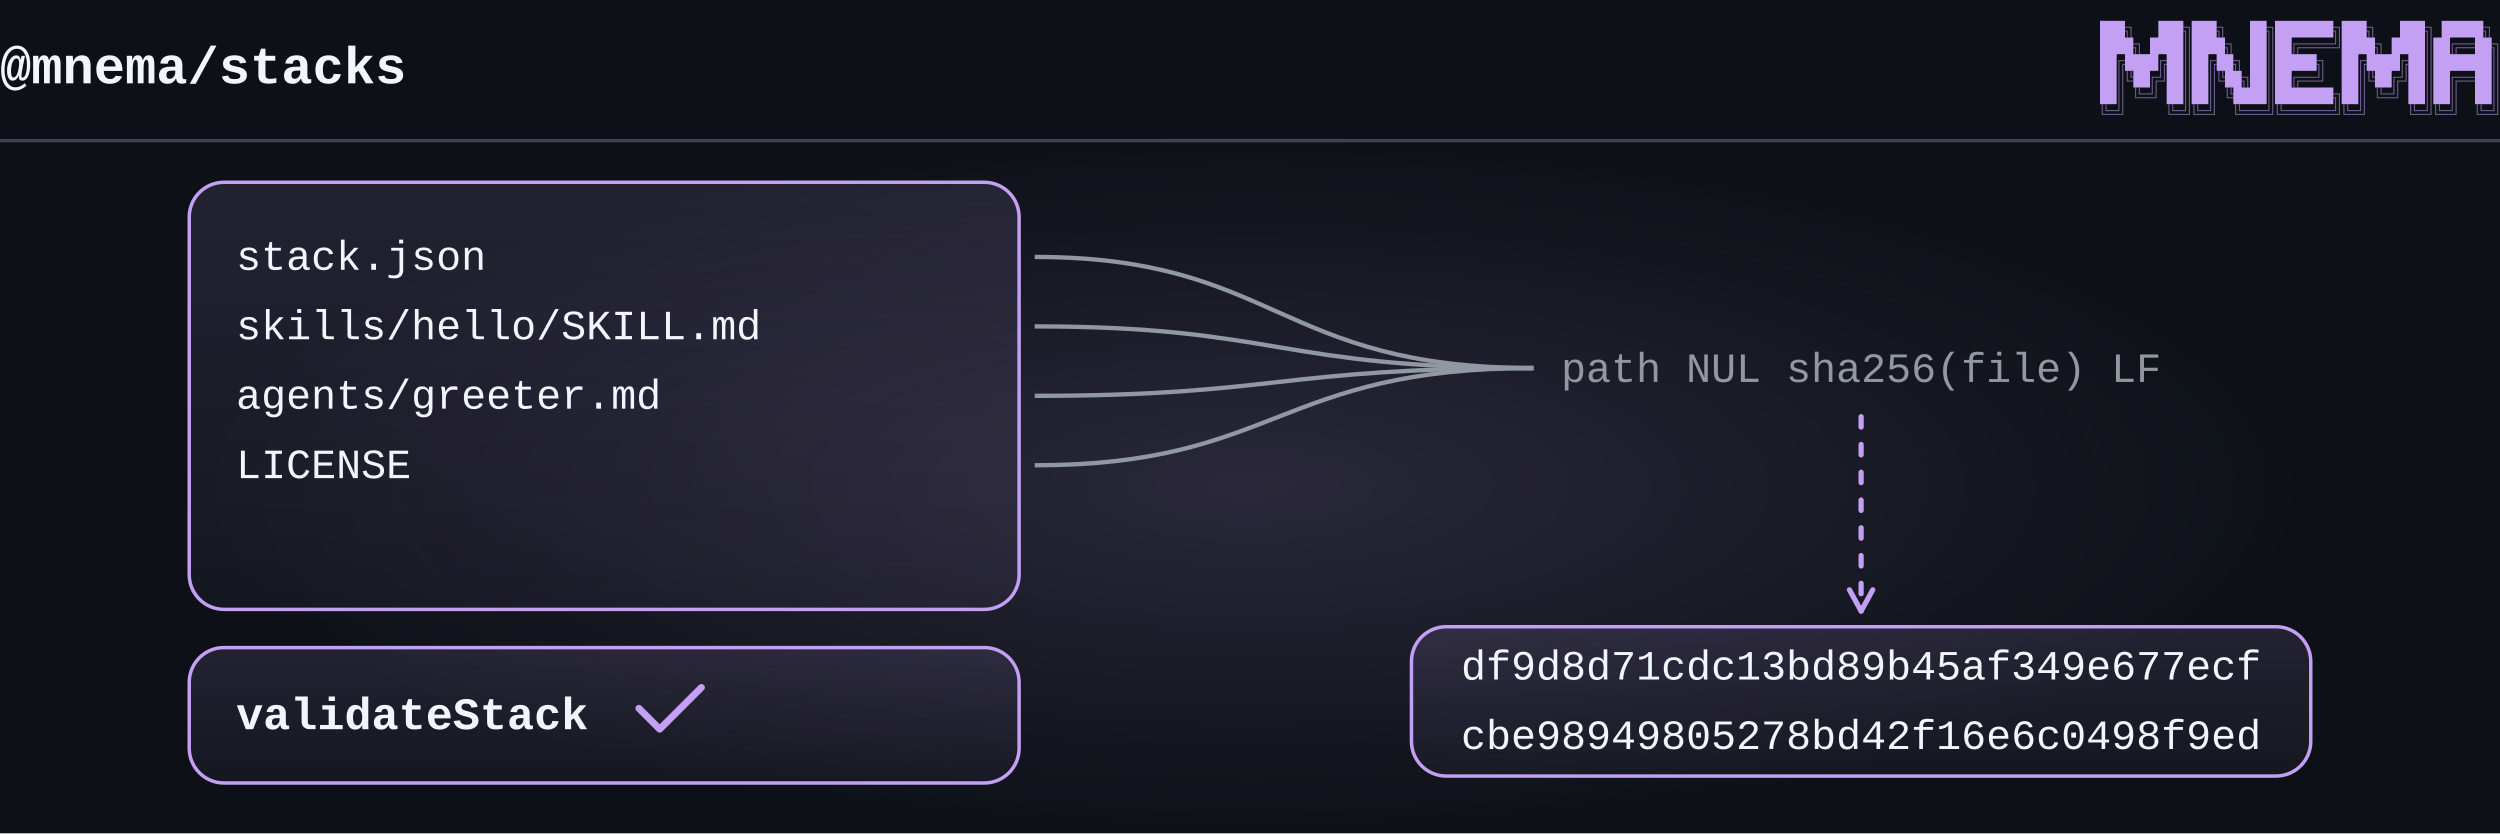
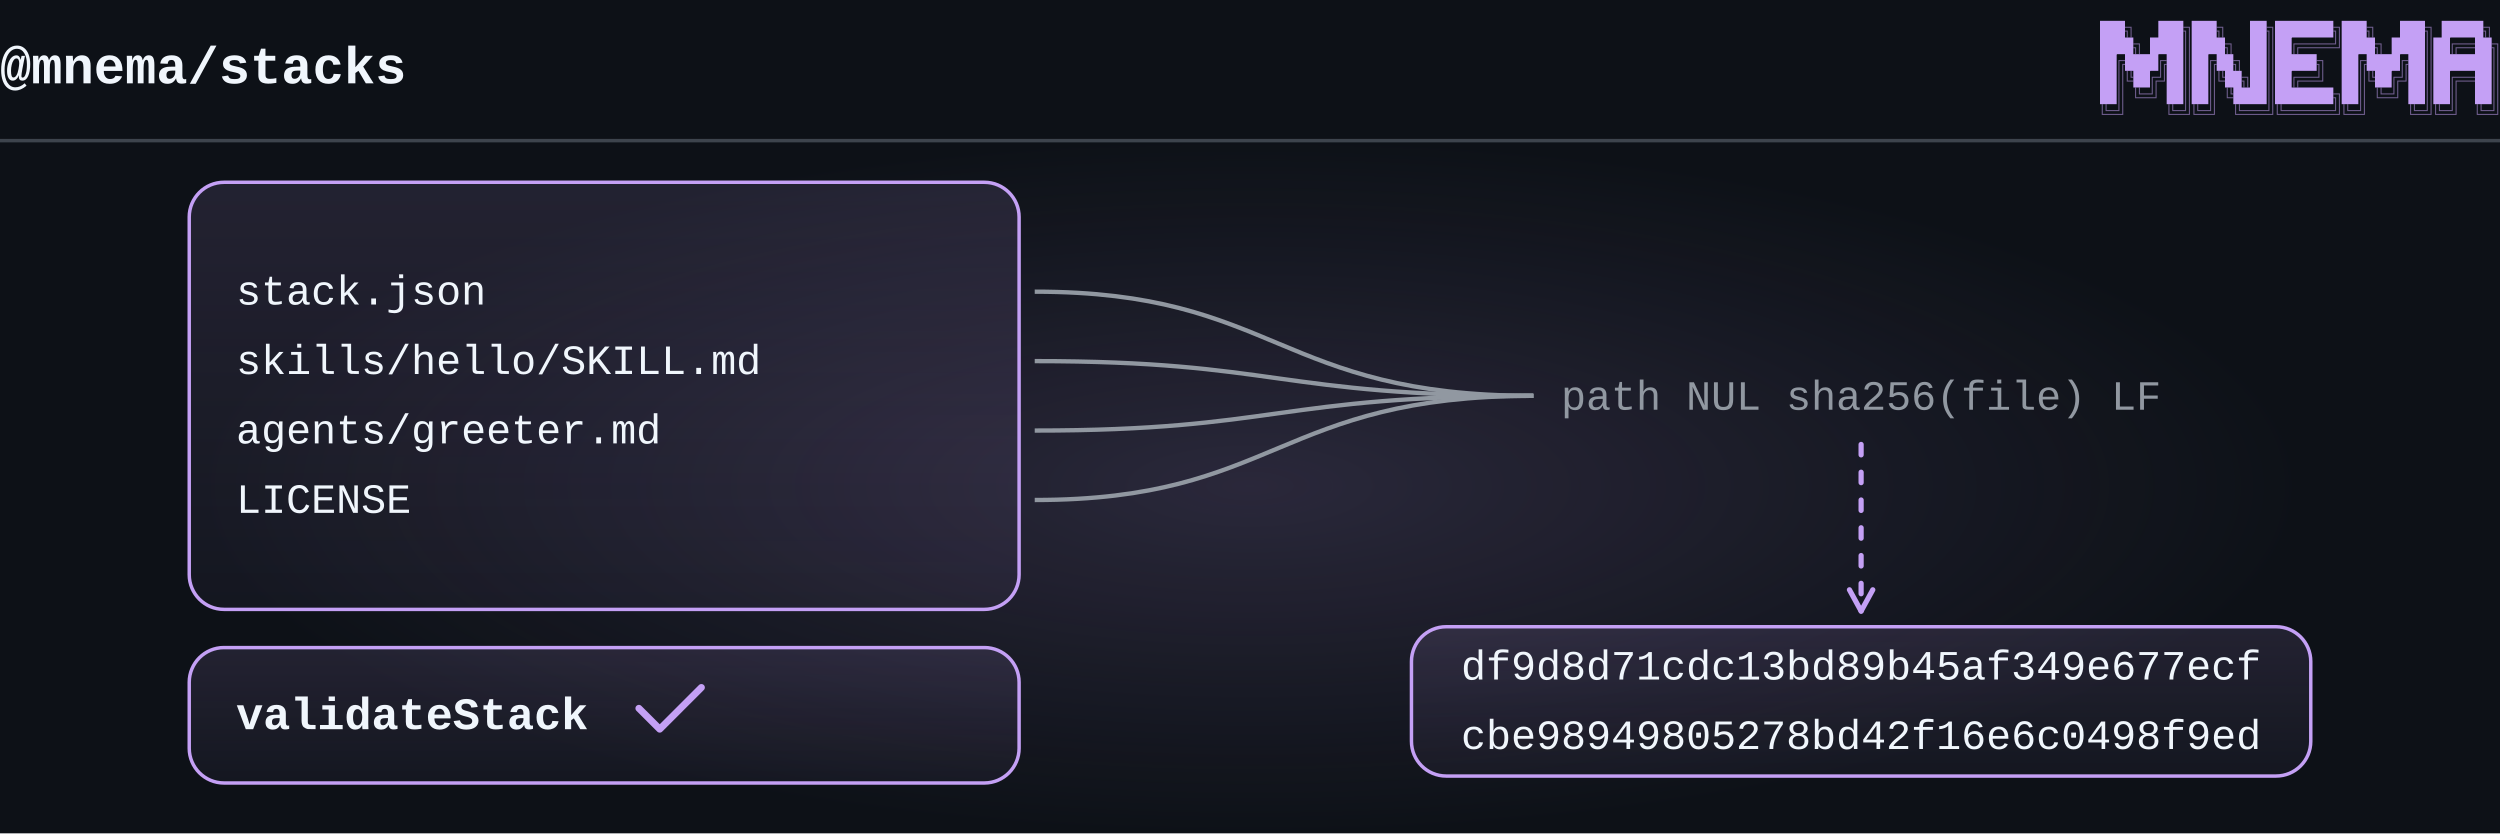
<svg xmlns="http://www.w3.org/2000/svg" width="100%" viewBox="0 0 720 240" role="img" aria-label="The stack contract: the stack.json schema, the validator, and the canonical digest a stack is identified by. A pure library; it runs nothing.">
  <style>
.a{animation-duration:10.5s;animation-iteration-count:infinite;animation-timing-function:ease-in-out}
@keyframes k0{0%{opacity:0}1.9%{opacity:0}4.76%{opacity:1}90.48%{opacity:1}93.33%{opacity:0}100%{opacity:0}}
- @keyframes k1{0%{opacity:0}2.86%{opacity:0}5.71%{opacity:1}90.48%{opacity:1}93.33%{opacity:0}100%{opacity:0}}
- @keyframes k2{0%{opacity:0}6.67%{opacity:0}9.52%{opacity:1}90.48%{opacity:1}93.33%{opacity:0}100%{opacity:0}}
- @keyframes k3{0%{opacity:0}10.48%{opacity:0}13.33%{opacity:1}90.48%{opacity:1}93.33%{opacity:0}100%{opacity:0}}
- @keyframes k4{0%{opacity:0}14.29%{opacity:0}17.14%{opacity:1}90.48%{opacity:1}93.33%{opacity:0}100%{opacity:0}}
- @keyframes k5{0%{opacity:0}19.05%{opacity:0}21.9%{opacity:1}40.95%{opacity:1}43.81%{opacity:0}100%{opacity:0}}
- @keyframes k6{0%{opacity:0}17.14%{opacity:0}20%{opacity:1}90.48%{opacity:1}93.33%{opacity:0}100%{opacity:0}}
- @keyframes k7{0%{opacity:0}24.76%{opacity:0}27.62%{opacity:1}40.95%{opacity:1}43.81%{opacity:0}100%{opacity:0}}
- @keyframes k8{0%{opacity:0}45.71%{opacity:0}48.57%{opacity:1}90.48%{opacity:1}93.33%{opacity:0}100%{opacity:0}}
- @keyframes k9{0%{opacity:0}45.24%{opacity:0}46.67%{opacity:1}51.43%{opacity:0}100%{opacity:0}}
- @keyframes k10{0%{opacity:0}53.33%{opacity:0}56.19%{opacity:1}90.48%{opacity:1}93.33%{opacity:0}100%{opacity:0}}
- @keyframes k11{0%{transform:translate(536px,120px)}69.52%{transform:translate(536px,120px)}76.19%{transform:translate(536px,176px)}77.14%{transform:translate(536px,176px)}78.1%{transform:translate(536px,120px)}100%{transform:translate(536px,120px)}}
- @keyframes k12{0%{opacity:0}69.52%{opacity:0}70.67%{opacity:1}75.05%{opacity:1}76.67%{opacity:0}100%{opacity:0}}
- @keyframes k13{0%{opacity:0}57.14%{opacity:0}60%{opacity:1}90.48%{opacity:1}93.33%{opacity:0}100%{opacity:0}}
- @keyframes k14{0%{opacity:0}64.76%{opacity:0}67.62%{opacity:1}90.48%{opacity:1}93.33%{opacity:0}100%{opacity:0}}
- @keyframes k15{0%{opacity:0}65.71%{opacity:0}68.57%{opacity:1}90.48%{opacity:1}93.33%{opacity:0}100%{opacity:0}}
- @keyframes k16{0%{opacity:0}69.52%{opacity:0}72.38%{opacity:1}90.48%{opacity:1}93.33%{opacity:0}100%{opacity:0}}
- @keyframes k17{0%{stroke-dashoffset:56}65.71%{stroke-dashoffset:56}70.48%{stroke-dashoffset:0}74.76%{stroke-dashoffset:0}75.71%{stroke-dashoffset:56}100%{stroke-dashoffset:56}}
- @keyframes k18{0%{opacity:0}65.71%{opacity:0}67.62%{opacity:1}72.38%{opacity:1}74.29%{opacity:0}100%{opacity:0}}
- @keyframes k19{0%{opacity:0}75.71%{opacity:0}77.14%{opacity:1}81.9%{opacity:0}100%{opacity:0}}
- @keyframes k20{0%{opacity:0}76.19%{opacity:0}79.05%{opacity:1}90.48%{opacity:1}93.33%{opacity:0}100%{opacity:0}}
+ @keyframes k1{0%{transform:translate(0px,0px)}19.05%{transform:translate(0px,0px)}21.9%{transform:translate(0px,-10px)}40.95%{transform:translate(0px,-10px)}43.81%{transform:translate(0px,0px)}100%{transform:translate(0px,0px)}}
+ @keyframes k2{0%{opacity:0}2.86%{opacity:0}5.71%{opacity:1}90.48%{opacity:1}93.33%{opacity:0}100%{opacity:0}}
+ @keyframes k3{0%{opacity:0}6.67%{opacity:0}9.52%{opacity:1}90.48%{opacity:1}93.33%{opacity:0}100%{opacity:0}}
+ @keyframes k4{0%{opacity:0}10.48%{opacity:0}13.33%{opacity:1}90.48%{opacity:1}93.33%{opacity:0}100%{opacity:0}}
+ @keyframes k5{0%{opacity:0}14.29%{opacity:0}17.14%{opacity:1}90.48%{opacity:1}93.33%{opacity:0}100%{opacity:0}}
+ @keyframes k6{0%{opacity:0}19.05%{opacity:0}21.9%{opacity:1}40.95%{opacity:1}43.81%{opacity:0}100%{opacity:0}}
+ @keyframes k7{0%{opacity:0}17.14%{opacity:0}20%{opacity:1}90.48%{opacity:1}93.33%{opacity:0}100%{opacity:0}}
+ @keyframes k8{0%{opacity:0}24.76%{opacity:0}27.62%{opacity:1}40.95%{opacity:1}43.81%{opacity:0}100%{opacity:0}}
+ @keyframes k9{0%{opacity:0}45.71%{opacity:0}48.57%{opacity:1}90.48%{opacity:1}93.33%{opacity:0}100%{opacity:0}}
+ @keyframes k10{0%{opacity:0}45.24%{opacity:0}46.67%{opacity:1}51.43%{opacity:0}100%{opacity:0}}
+ @keyframes k11{0%{opacity:0}53.33%{opacity:0}56.19%{opacity:1}90.48%{opacity:1}93.33%{opacity:0}100%{opacity:0}}
+ @keyframes k12{0%{transform:translate(536px,128px)}69.52%{transform:translate(536px,128px)}76.19%{transform:translate(536px,176px)}77.14%{transform:translate(536px,176px)}78.1%{transform:translate(536px,128px)}100%{transform:translate(536px,128px)}}
+ @keyframes k13{0%{opacity:0}69.52%{opacity:0}70.67%{opacity:1}75.05%{opacity:1}76.67%{opacity:0}100%{opacity:0}}
+ @keyframes k14{0%{opacity:0}57.14%{opacity:0}60%{opacity:1}90.48%{opacity:1}93.33%{opacity:0}100%{opacity:0}}
+ @keyframes k15{0%{opacity:0}64.76%{opacity:0}67.62%{opacity:1}90.48%{opacity:1}93.33%{opacity:0}100%{opacity:0}}
+ @keyframes k16{0%{opacity:0}65.71%{opacity:0}68.57%{opacity:1}90.48%{opacity:1}93.33%{opacity:0}100%{opacity:0}}
+ @keyframes k17{0%{opacity:0}69.52%{opacity:0}72.38%{opacity:1}90.48%{opacity:1}93.33%{opacity:0}100%{opacity:0}}
+ @keyframes k18{0%{stroke-dashoffset:48}65.71%{stroke-dashoffset:48}70.48%{stroke-dashoffset:0}74.76%{stroke-dashoffset:0}75.71%{stroke-dashoffset:48}100%{stroke-dashoffset:48}}
+ @keyframes k19{0%{opacity:0}65.71%{opacity:0}67.62%{opacity:1}72.38%{opacity:1}74.29%{opacity:0}100%{opacity:0}}
+ @keyframes k20{0%{opacity:0}75.71%{opacity:0}77.14%{opacity:1}81.9%{opacity:0}100%{opacity:0}}
@keyframes k21{0%{opacity:0}76.19%{opacity:0}79.05%{opacity:1}90.48%{opacity:1}93.33%{opacity:0}100%{opacity:0}}
+ @keyframes k22{0%{opacity:0}76.19%{opacity:0}79.05%{opacity:1}90.48%{opacity:1}93.33%{opacity:0}100%{opacity:0}}
@media (prefers-reduced-motion: reduce){.a{animation:none!important}}
</style>
  <defs>
    <radialGradient id="glow" cx="0.5" cy="0.5" r="0.5">
      <stop offset="0" stop-color="#c4a0f5" stop-opacity="0.16" />
      <stop offset="0.6" stop-color="#c4a0f5" stop-opacity="0.06" />
      <stop offset="1" stop-color="#c4a0f5" stop-opacity="0" />
    </radialGradient>
    <linearGradient id="tint" x1="0" y1="0" x2="0" y2="1">
      <stop offset="0" stop-color="#c4a0f5" stop-opacity="0.12" />
      <stop offset="1" stop-color="#c4a0f5" stop-opacity="0.04" />
    </linearGradient>
  </defs>
  <rect width="720" height="240" fill="#0d1117" />
  <ellipse class="a" style="animation-name:k0" cx="360" cy="140" rx="300" ry="100" fill="url(#glow)" />
  <text x="0" y="24" font-family="ui-monospace,SFMono-Regular,'SF Mono',Menlo,Consolas,'Liberation Mono',monospace" font-size="15" font-weight="600" fill="#f0f6fc">@mnema/stacks</text>
  <g transform="translate(604.8 6) scale(0.2)">
    <path data-of="blocks" fill="#c4a0f5" d="M0 0h12.5v24.5h-12.5zM12 0h12.5v24.5h-12.5zM24 0h12v24.5h-12zM84 0h12.5v24.5h-12.5zM96 0h12.5v24.5h-12.5zM108 0h12v24.5h-12zM132 0h12.5v24.5h-12.5zM144 0h12.5v24.5h-12.5zM156 0h12v24.5h-12zM216 0h12.5v24.5h-12.5zM228 0h12v24.5h-12zM252 0h12.5v24.5h-12.5zM264 0h12.5v24.5h-12.5zM276 0h12.5v24h-12.5zM288 0h12.5v24h-12.5zM300 0h12.5v24h-12.5zM312 0h12.5v24h-12.5zM324 0h12v24h-12zM348 0h12.5v24.5h-12.5zM360 0h12.5v24.5h-12.5zM372 0h12v24.5h-12zM432 0h12.5v24.5h-12.5zM444 0h12.5v24.5h-12.5zM456 0h12v24.5h-12zM492 0h12.5v24.5h-12.5zM504 0h12.5v24h-12.5zM516 0h12.5v24h-12.5zM528 0h12.5v24h-12.5zM540 0h12v24.5h-12zM0 24h12.5v24.5h-12.5zM12 24h12.5v24.5h-12.5zM24 24h12.5v24h-12.5zM36 24h12v24.5h-12zM72 24h12.5v24.5h-12.5zM84 24h12.5v24h-12.5zM96 24h12.5v24.5h-12.5zM108 24h12v24.5h-12zM132 24h12.5v24.5h-12.5zM144 24h12.5v24.5h-12.5zM156 24h12.5v24h-12.5zM168 24h12v24.5h-12zM216 24h12.5v24.5h-12.5zM228 24h12v24.5h-12zM252 24h12.5v24.5h-12.5zM264 24h12v24.5h-12zM348 24h12.5v24.5h-12.5zM360 24h12.5v24.5h-12.5zM372 24h12.5v24h-12.5zM384 24h12v24.5h-12zM420 24h12.5v24.5h-12.5zM432 24h12.5v24h-12.5zM444 24h12.5v24.5h-12.5zM456 24h12v24.5h-12zM480 24h12.5v24.5h-12.5zM492 24h12v24.5h-12zM540 24h12.5v24.5h-12.5zM552 24h12v24.5h-12zM0 48h12.5v24.5h-12.5zM12 48h12v24.5h-12zM36 48h12.5v24h-12.5zM48 48h12.5v24.5h-12.5zM60 48h12.5v24.5h-12.5zM72 48h12v24h-12zM96 48h12.5v24.5h-12.5zM108 48h12v24.5h-12zM132 48h12.5v24.5h-12.5zM144 48h12v24.5h-12zM168 48h12.5v24h-12.5zM180 48h12v24.5h-12zM216 48h12.5v24.5h-12.5zM228 48h12v24.5h-12zM252 48h12.5v24.5h-12.5zM264 48h12.5v24.5h-12.5zM276 48h12.5v24h-12.5zM288 48h12.5v24h-12.5zM300 48h12v24h-12zM348 48h12.5v24.5h-12.5zM360 48h12v24.5h-12zM384 48h12.5v24h-12.5zM396 48h12.5v24.5h-12.5zM408 48h12.5v24.5h-12.5zM420 48h12v24h-12zM444 48h12.5v24.5h-12.5zM456 48h12v24.5h-12zM480 48h12.5v24.5h-12.5zM492 48h12.5v24.5h-12.5zM504 48h12.5v24h-12.5zM516 48h12.5v24h-12.5zM528 48h12.5v24h-12.5zM540 48h12.5v24.5h-12.5zM552 48h12v24.5h-12zM0 72h12.5v24.5h-12.5zM12 72h12v24.5h-12zM48 72h12.5v24h-12.5zM60 72h12v24h-12zM96 72h12.5v24.5h-12.5zM108 72h12v24.5h-12zM132 72h12.5v24.5h-12.5zM144 72h12v24.5h-12zM180 72h12.5v24h-12.5zM192 72h12v24.5h-12zM216 72h12.5v24.5h-12.5zM228 72h12v24.5h-12zM252 72h12.5v24.5h-12.5zM264 72h12v24.5h-12zM348 72h12.5v24.5h-12.5zM360 72h12v24.5h-12zM396 72h12.5v24h-12.5zM408 72h12v24h-12zM444 72h12.5v24.5h-12.5zM456 72h12v24.5h-12zM480 72h12.5v24.5h-12.5zM492 72h12v24.5h-12zM540 72h12.5v24.5h-12.5zM552 72h12v24.5h-12zM0 96h12.5v24h-12.5zM12 96h12v24h-12zM96 96h12.5v24h-12.5zM108 96h12v24h-12zM132 96h12.5v24h-12.5zM144 96h12v24h-12zM192 96h12.5v24h-12.5zM204 96h12.5v24h-12.5zM216 96h12.5v24h-12.5zM228 96h12v24h-12zM252 96h12.5v24h-12.5zM264 96h12.5v24h-12.5zM276 96h12.5v24h-12.5zM288 96h12.5v24h-12.5zM300 96h12.5v24h-12.5zM312 96h12.5v24h-12.5zM324 96h12v24h-12zM348 96h12.5v24h-12.5zM360 96h12v24h-12zM444 96h12.5v24h-12.5zM456 96h12v24h-12zM480 96h12.5v24h-12.5zM492 96h12v24h-12zM540 96h12.5v24h-12.5zM552 96h12v24h-12z" />
    <path data-of="lines" fill="none" stroke="#c4a0f5" stroke-opacity="0.55" stroke-width="1.5" stroke-linejoin="miter" d="M36 9.25L44.75 9.25L44.75 24M36 14.75L39.25 14.75L39.25 24M120 9.25L128.75 9.25L128.75 24M120 14.75L123.25 14.75L123.25 24M168 9.25L176.75 9.25L176.75 24M168 14.75L171.25 14.75L171.25 24M240 9.25L248.75 9.25L248.75 24M240 14.75L243.25 14.75L243.25 24M336 9.25L344.75 9.25L344.75 24M336 14.75L339.25 14.75L339.25 24M384 9.25L392.75 9.25L392.75 24M384 14.75L387.25 14.75L387.25 24M468 9.25L476.75 9.25L476.75 24M468 14.75L471.25 14.75L471.25 24M552 9.25L560.75 9.25L560.75 24M552 14.75L555.25 14.75L555.25 24M48 33.25L56.75 33.25L56.75 48M48 38.75L51.25 38.75L51.25 48M123.25 24L123.25 48M128.75 24L128.75 48M180 33.25L188.75 33.25L188.75 48M180 38.75L183.25 38.75L183.25 48M243.25 24L243.25 48M248.75 24L248.75 48M288 33.25L279.25 33.25L279.25 48M288 38.75L284.75 38.75L284.75 48M288 33.25L300 33.25M288 38.75L300 38.75M300 33.25L312 33.25M300 38.75L312 38.75M312 33.25L324 33.25M312 38.75L324 38.75M324 33.25L336 33.25M324 38.75L336 38.75M344.75 24L344.75 38.75L336 38.75M339.25 24L339.25 33.25L336 33.25M396 33.25L404.75 33.25L404.75 48M396 38.75L399.25 38.75L399.25 48M471.25 24L471.25 48M476.75 24L476.75 48M516 33.25L507.25 33.25L507.25 48M516 38.75L512.75 38.75L512.75 48M516 33.25L528 33.25M516 38.75L528 38.75M528 33.25L540 33.25M528 38.75L540 38.75M564 33.25L572.75 33.25L572.75 48M564 38.75L567.25 38.75L567.25 48M36 57.25L27.25 57.25L27.25 72M36 62.75L32.75 62.75L32.75 72M96 57.25L87.25 57.25L87.25 72M96 62.75L92.75 62.75L92.75 72M123.25 48L123.25 72M128.75 48L128.75 72M168 57.25L159.25 57.25L159.25 72M168 62.75L164.75 62.75L164.75 72M192 57.25L200.75 57.25L200.75 72M192 62.75L195.25 62.75L195.25 72M243.25 48L243.25 72M248.75 48L248.75 72M312 57.25L320.75 57.25L320.75 72M312 62.75L315.25 62.75L315.25 72M384 57.25L375.25 57.25L375.25 72M384 62.75L380.75 62.75L380.75 72M444 57.25L435.25 57.25L435.25 72M444 62.75L440.75 62.75L440.75 72M471.25 48L471.25 72M476.75 48L476.75 72M567.25 48L567.25 72M572.75 48L572.75 72M27.25 72L27.25 96M32.75 72L32.75 96M39.25 72L39.25 86.75L48 86.75M44.75 72L44.75 81.25L48 81.25M84 81.25L75.25 81.25L75.25 96M84 86.75L80.75 86.75L80.75 96M92.75 72L92.75 86.75L84 86.75M87.25 72L87.25 81.25L84 81.25M123.25 72L123.25 96M128.75 72L128.75 96M159.25 72L159.25 96M164.75 72L164.75 96M171.25 72L171.25 86.75L180 86.75M176.75 72L176.75 81.25L180 81.25M204 81.25L212.75 81.25L212.75 96M204 86.75L207.25 86.75L207.25 96M243.25 72L243.25 96M248.75 72L248.75 96M288 81.25L279.25 81.25L279.25 96M288 86.75L284.75 86.75L284.75 96M288 81.25L300 81.25M288 86.75L300 86.75M300 81.25L312 81.25M300 86.75L312 86.75M320.75 72L320.75 86.75L312 86.75M315.25 72L315.25 81.25L312 81.25M375.25 72L375.25 96M380.75 72L380.75 96M387.25 72L387.25 86.75L396 86.75M392.75 72L392.75 81.25L396 81.25M432 81.25L423.25 81.25L423.25 96M432 86.75L428.75 86.75L428.75 96M440.75 72L440.75 86.75L432 86.75M435.25 72L435.25 81.25L432 81.25M471.25 72L471.25 96M476.75 72L476.75 96M516 81.25L507.25 81.25L507.25 96M516 86.75L512.75 86.75L512.75 96M516 81.25L528 81.25M516 86.75L528 86.75M528 81.25L540 81.25M528 86.75L540 86.75M567.25 72L567.25 96M572.75 72L572.75 96M27.25 96L27.25 120M32.75 96L32.75 120M51.25 96L51.25 110.75L60 110.75M56.75 96L56.75 105.25L60 105.25M60 105.25L72 105.25M60 110.75L72 110.75M80.75 96L80.75 110.75L72 110.75M75.25 96L75.25 105.25L72 105.25M123.25 96L123.25 120M128.75 96L128.75 120M159.25 96L159.25 120M164.75 96L164.75 120M183.25 96L183.25 110.75L192 110.75M188.75 96L188.75 105.25L192 105.25M243.25 96L243.25 120M248.75 96L248.75 120M336 105.25L344.75 105.25L344.75 120M336 110.75L339.25 110.75L339.25 120M375.25 96L375.25 120M380.75 96L380.75 120M399.25 96L399.25 110.75L408 110.75M404.75 96L404.75 105.25L408 105.25M408 105.25L420 105.25M408 110.75L420 110.75M428.75 96L428.75 110.75L420 110.75M423.25 96L423.25 105.25L420 105.25M471.25 96L471.25 120M476.75 96L476.75 120M507.25 96L507.25 120M512.75 96L512.75 120M567.25 96L567.25 120M572.75 96L572.75 120M3.25 120L3.25 134.75L12 134.75M8.75 120L8.75 129.25L12 129.25M12 129.25L24 129.25M12 134.75L24 134.75M32.75 120L32.75 134.75L24 134.75M27.25 120L27.25 129.25L24 129.25M99.25 120L99.25 134.75L108 134.75M104.75 120L104.75 129.25L108 129.25M108 129.25L120 129.25M108 134.75L120 134.75M128.75 120L128.75 134.75L120 134.75M123.25 120L123.25 129.25L120 129.25M135.25 120L135.25 134.75L144 134.75M140.75 120L140.75 129.25L144 129.25M144 129.25L156 129.25M144 134.75L156 134.75M164.75 120L164.75 134.75L156 134.75M159.25 120L159.25 129.25L156 129.25M195.25 120L195.25 134.75L204 134.75M200.75 120L200.75 129.25L204 129.25M204 129.25L216 129.25M204 134.75L216 134.75M216 129.25L228 129.25M216 134.75L228 134.75M228 129.25L240 129.25M228 134.75L240 134.75M248.75 120L248.75 134.75L240 134.75M243.25 120L243.25 129.25L240 129.25M255.25 120L255.25 134.75L264 134.75M260.75 120L260.75 129.25L264 129.25M264 129.25L276 129.25M264 134.75L276 134.75M276 129.25L288 129.25M276 134.75L288 134.75M288 129.25L300 129.25M288 134.75L300 134.75M300 129.25L312 129.25M300 134.75L312 134.75M312 129.25L324 129.25M312 134.75L324 134.75M324 129.25L336 129.25M324 134.75L336 134.75M344.75 120L344.75 134.75L336 134.75M339.25 120L339.25 129.25L336 129.25M351.25 120L351.25 134.75L360 134.75M356.75 120L356.75 129.25L360 129.25M360 129.25L372 129.25M360 134.75L372 134.75M380.75 120L380.75 134.75L372 134.75M375.25 120L375.25 129.25L372 129.25M447.25 120L447.25 134.75L456 134.75M452.75 120L452.75 129.25L456 129.25M456 129.25L468 129.25M456 134.75L468 134.75M476.75 120L476.75 134.75L468 134.75M471.25 120L471.25 129.25L468 129.25M483.25 120L483.25 134.75L492 134.75M488.75 120L488.75 129.25L492 129.25M492 129.25L504 129.25M492 134.75L504 134.75M512.75 120L512.75 134.75L504 134.75M507.25 120L507.25 129.25L504 129.25M543.25 120L543.25 134.75L552 134.75M548.75 120L548.75 129.25L552 129.25M552 129.25L564 129.25M552 134.75L564 134.75M572.75 120L572.75 134.75L564 134.75M567.25 120L567.25 129.25L564 129.25" />
  </g>
  <path d="M0 40.5H720" stroke="#3d444d" />
  <rect x="54.5" y="52.5" width="239" height="123" rx="10" fill="url(#tint)" stroke="#c4a0f5" />
-   <text class="a" style="animation-name:k1" x="68" y="77.7" font-family="ui-monospace,SFMono-Regular,'SF Mono',Menlo,Consolas,'Liberation Mono',monospace" font-size="12" fill="#f0f6fc">stack.json</text>
-   <text class="a" style="animation-name:k2" x="68" y="97.7" font-family="ui-monospace,SFMono-Regular,'SF Mono',Menlo,Consolas,'Liberation Mono',monospace" font-size="12" fill="#f0f6fc">skills/hello/SKILL.md</text>
-   <text class="a" style="animation-name:k3" x="68" y="117.7" font-family="ui-monospace,SFMono-Regular,'SF Mono',Menlo,Consolas,'Liberation Mono',monospace" font-size="12" fill="#f0f6fc">agents/greeter.md</text>
-   <text class="a" style="animation-name:k4" x="68" y="137.7" font-family="ui-monospace,SFMono-Regular,'SF Mono',Menlo,Consolas,'Liberation Mono',monospace" font-size="12" fill="#f0f6fc">LICENSE</text>
-   <text class="a" style="animation-name:k5" opacity="0" x="68" y="157.7" font-family="ui-monospace,SFMono-Regular,'SF Mono',Menlo,Consolas,'Liberation Mono',monospace" font-size="12" fill="#f0f6fc">.mcp.json</text>
+   <g class="a" style="animation-name:k1">
+     <text class="a" style="animation-name:k2" x="68" y="87.7" font-family="ui-monospace,SFMono-Regular,'SF Mono',Menlo,Consolas,'Liberation Mono',monospace" font-size="12" fill="#f0f6fc">stack.json</text>
+     <text class="a" style="animation-name:k3" x="68" y="107.7" font-family="ui-monospace,SFMono-Regular,'SF Mono',Menlo,Consolas,'Liberation Mono',monospace" font-size="12" fill="#f0f6fc">skills/hello/SKILL.md</text>
+     <text class="a" style="animation-name:k4" x="68" y="127.7" font-family="ui-monospace,SFMono-Regular,'SF Mono',Menlo,Consolas,'Liberation Mono',monospace" font-size="12" fill="#f0f6fc">agents/greeter.md</text>
+     <text class="a" style="animation-name:k5" x="68" y="147.7" font-family="ui-monospace,SFMono-Regular,'SF Mono',Menlo,Consolas,'Liberation Mono',monospace" font-size="12" fill="#f0f6fc">LICENSE</text>
+   </g>
+   <text class="a" style="animation-name:k6" opacity="0" x="68" y="157.7" font-family="ui-monospace,SFMono-Regular,'SF Mono',Menlo,Consolas,'Liberation Mono',monospace" font-size="12" fill="#f0f6fc">.mcp.json</text>
  <rect x="54.5" y="186.5" width="239" height="39" rx="10" fill="url(#tint)" stroke="#c4a0f5" />
-   <text class="a" style="animation-name:k6" x="68" y="210" font-family="ui-monospace,SFMono-Regular,'SF Mono',Menlo,Consolas,'Liberation Mono',monospace" font-size="13" font-weight="600" fill="#f0f6fc">validateStack</text>
-   <text class="a" style="animation-name:k7" opacity="0" x="184" y="209.7" font-family="ui-monospace,SFMono-Regular,'SF Mono',Menlo,Consolas,'Liberation Mono',monospace" font-size="12" fill="#f0f6fc">mcp-server</text>
-   <path class="a" style="animation-name:k8" d="M184 204L190 210L202 198" fill="none" stroke="#c4a0f5" stroke-width="2" stroke-linecap="round" stroke-linejoin="round" />
-   <rect class="a" style="animation-name:k9" opacity="0" x="55.5" y="187.5" width="237" height="37" rx="9" fill="none" stroke="#c4a0f5" stroke-width="3" />
-   <g class="a" style="animation-name:k10">
-     <path d="M298 74C367.8 74 367.8 106 441.6 106" fill="none" stroke="#9198a1" stroke-width="1.25" />
-     <path d="M298 94C367.8 94 367.8 106 441.6 106" fill="none" stroke="#9198a1" stroke-width="1.25" />
-     <path d="M298 114C367.8 114 367.8 106 441.6 106" fill="none" stroke="#9198a1" stroke-width="1.25" />
-     <path d="M298 134C367.8 134 367.8 106 441.6 106" fill="none" stroke="#9198a1" stroke-width="1.25" />
+   <text class="a" style="animation-name:k7" x="68" y="210" font-family="ui-monospace,SFMono-Regular,'SF Mono',Menlo,Consolas,'Liberation Mono',monospace" font-size="13" font-weight="600" fill="#f0f6fc">validateStack</text>
+   <text class="a" style="animation-name:k8" opacity="0" x="184" y="209.7" font-family="ui-monospace,SFMono-Regular,'SF Mono',Menlo,Consolas,'Liberation Mono',monospace" font-size="12" fill="#f0f6fc">mcp-server</text>
+   <path class="a" style="animation-name:k9" d="M184 204L190 210L202 198" fill="none" stroke="#c4a0f5" stroke-width="2" stroke-linecap="round" stroke-linejoin="round" />
+   <rect class="a" style="animation-name:k10" opacity="0" x="55.5" y="187.5" width="237" height="37" rx="9" fill="none" stroke="#c4a0f5" stroke-width="3" />
+   <g class="a" style="animation-name:k11">
+     <path d="M298 84C367.8 84 367.8 114 441.6 114" fill="none" stroke="#9198a1" stroke-width="1.25" />
+     <path d="M298 104C367.8 104 367.8 114 441.6 114" fill="none" stroke="#9198a1" stroke-width="1.25" />
+     <path d="M298 124C367.8 124 367.8 114 441.6 114" fill="none" stroke="#9198a1" stroke-width="1.25" />
+     <path d="M298 144C367.8 144 367.8 114 441.6 114" fill="none" stroke="#9198a1" stroke-width="1.25" />
  </g>
-   <text class="a" style="animation-name:k13" x="536" y="110" font-family="ui-monospace,SFMono-Regular,'SF Mono',Menlo,Consolas,'Liberation Mono',monospace" font-size="12" fill="#9198a1" text-anchor="middle">path NUL sha256(file) LF</text>
-   <g class="a" style="animation-name:k14">
+   <text class="a" style="animation-name:k14" x="536" y="118" font-family="ui-monospace,SFMono-Regular,'SF Mono',Menlo,Consolas,'Liberation Mono',monospace" font-size="12" fill="#9198a1" text-anchor="middle">path NUL sha256(file) LF</text>
+   <g class="a" style="animation-name:k15">
    <rect x="406.5" y="180.5" width="259" height="43" rx="10" fill="url(#tint)" stroke="#c4a0f5" />
  </g>
-   <path class="a" style="animation-name:k15" d="M536 120L536 176" fill="none" stroke="#c4a0f5" stroke-dasharray="3 5" stroke-linecap="round" stroke-width="1.5" />
-   <path class="a" style="animation-name:k16" d="M539.36 169.86L536 176L532.64 169.86" fill="none" stroke="#c4a0f5" stroke-width="1.5" stroke-linecap="round" stroke-linejoin="round" />
-   <path class="a" style="animation-name:k17,k18" opacity="0" d="M536 120L536 176" fill="none" stroke="#c4a0f5" stroke-width="2" stroke-linecap="round" stroke-dasharray="56 56" />
-   <g class="a" style="animation-name:k11,k12" opacity="0">
+   <path class="a" style="animation-name:k16" d="M536 128L536 176" fill="none" stroke="#c4a0f5" stroke-dasharray="3 5" stroke-linecap="round" stroke-width="1.5" />
+   <path class="a" style="animation-name:k17" d="M539.36 169.86L536 176L532.64 169.86" fill="none" stroke="#c4a0f5" stroke-width="1.5" stroke-linecap="round" stroke-linejoin="round" />
+   <path class="a" style="animation-name:k18,k19" opacity="0" d="M536 128L536 176" fill="none" stroke="#c4a0f5" stroke-width="2" stroke-linecap="round" stroke-dasharray="48 48" />
+   <g class="a" style="animation-name:k12,k13" opacity="0">
    <circle r="8" fill="#c4a0f5" fill-opacity="0.22" />
    <circle r="4" fill="#c4a0f5" />
  </g>
-   <rect class="a" style="animation-name:k19" opacity="0" x="407.5" y="181.5" width="257" height="41" rx="9" fill="none" stroke="#c4a0f5" stroke-width="3" />
-   <text class="a" style="animation-name:k20" x="536" y="195.7" font-family="ui-monospace,SFMono-Regular,'SF Mono',Menlo,Consolas,'Liberation Mono',monospace" font-size="12" fill="#f0f6fc" text-anchor="middle">df9d8d71cdc13bd89b45af349e677ecf</text>
-   <text class="a" style="animation-name:k21" x="536" y="215.7" font-family="ui-monospace,SFMono-Regular,'SF Mono',Menlo,Consolas,'Liberation Mono',monospace" font-size="12" fill="#f0f6fc" text-anchor="middle">cbe98949805278bd42f16e6c0498f9ed</text>
+   <rect class="a" style="animation-name:k20" opacity="0" x="407.5" y="181.5" width="257" height="41" rx="9" fill="none" stroke="#c4a0f5" stroke-width="3" />
+   <text class="a" style="animation-name:k21" x="536" y="195.7" font-family="ui-monospace,SFMono-Regular,'SF Mono',Menlo,Consolas,'Liberation Mono',monospace" font-size="12" fill="#f0f6fc" text-anchor="middle">df9d8d71cdc13bd89b45af349e677ecf</text>
+   <text class="a" style="animation-name:k22" x="536" y="215.7" font-family="ui-monospace,SFMono-Regular,'SF Mono',Menlo,Consolas,'Liberation Mono',monospace" font-size="12" fill="#f0f6fc" text-anchor="middle">cbe98949805278bd42f16e6c0498f9ed</text>
</svg>
